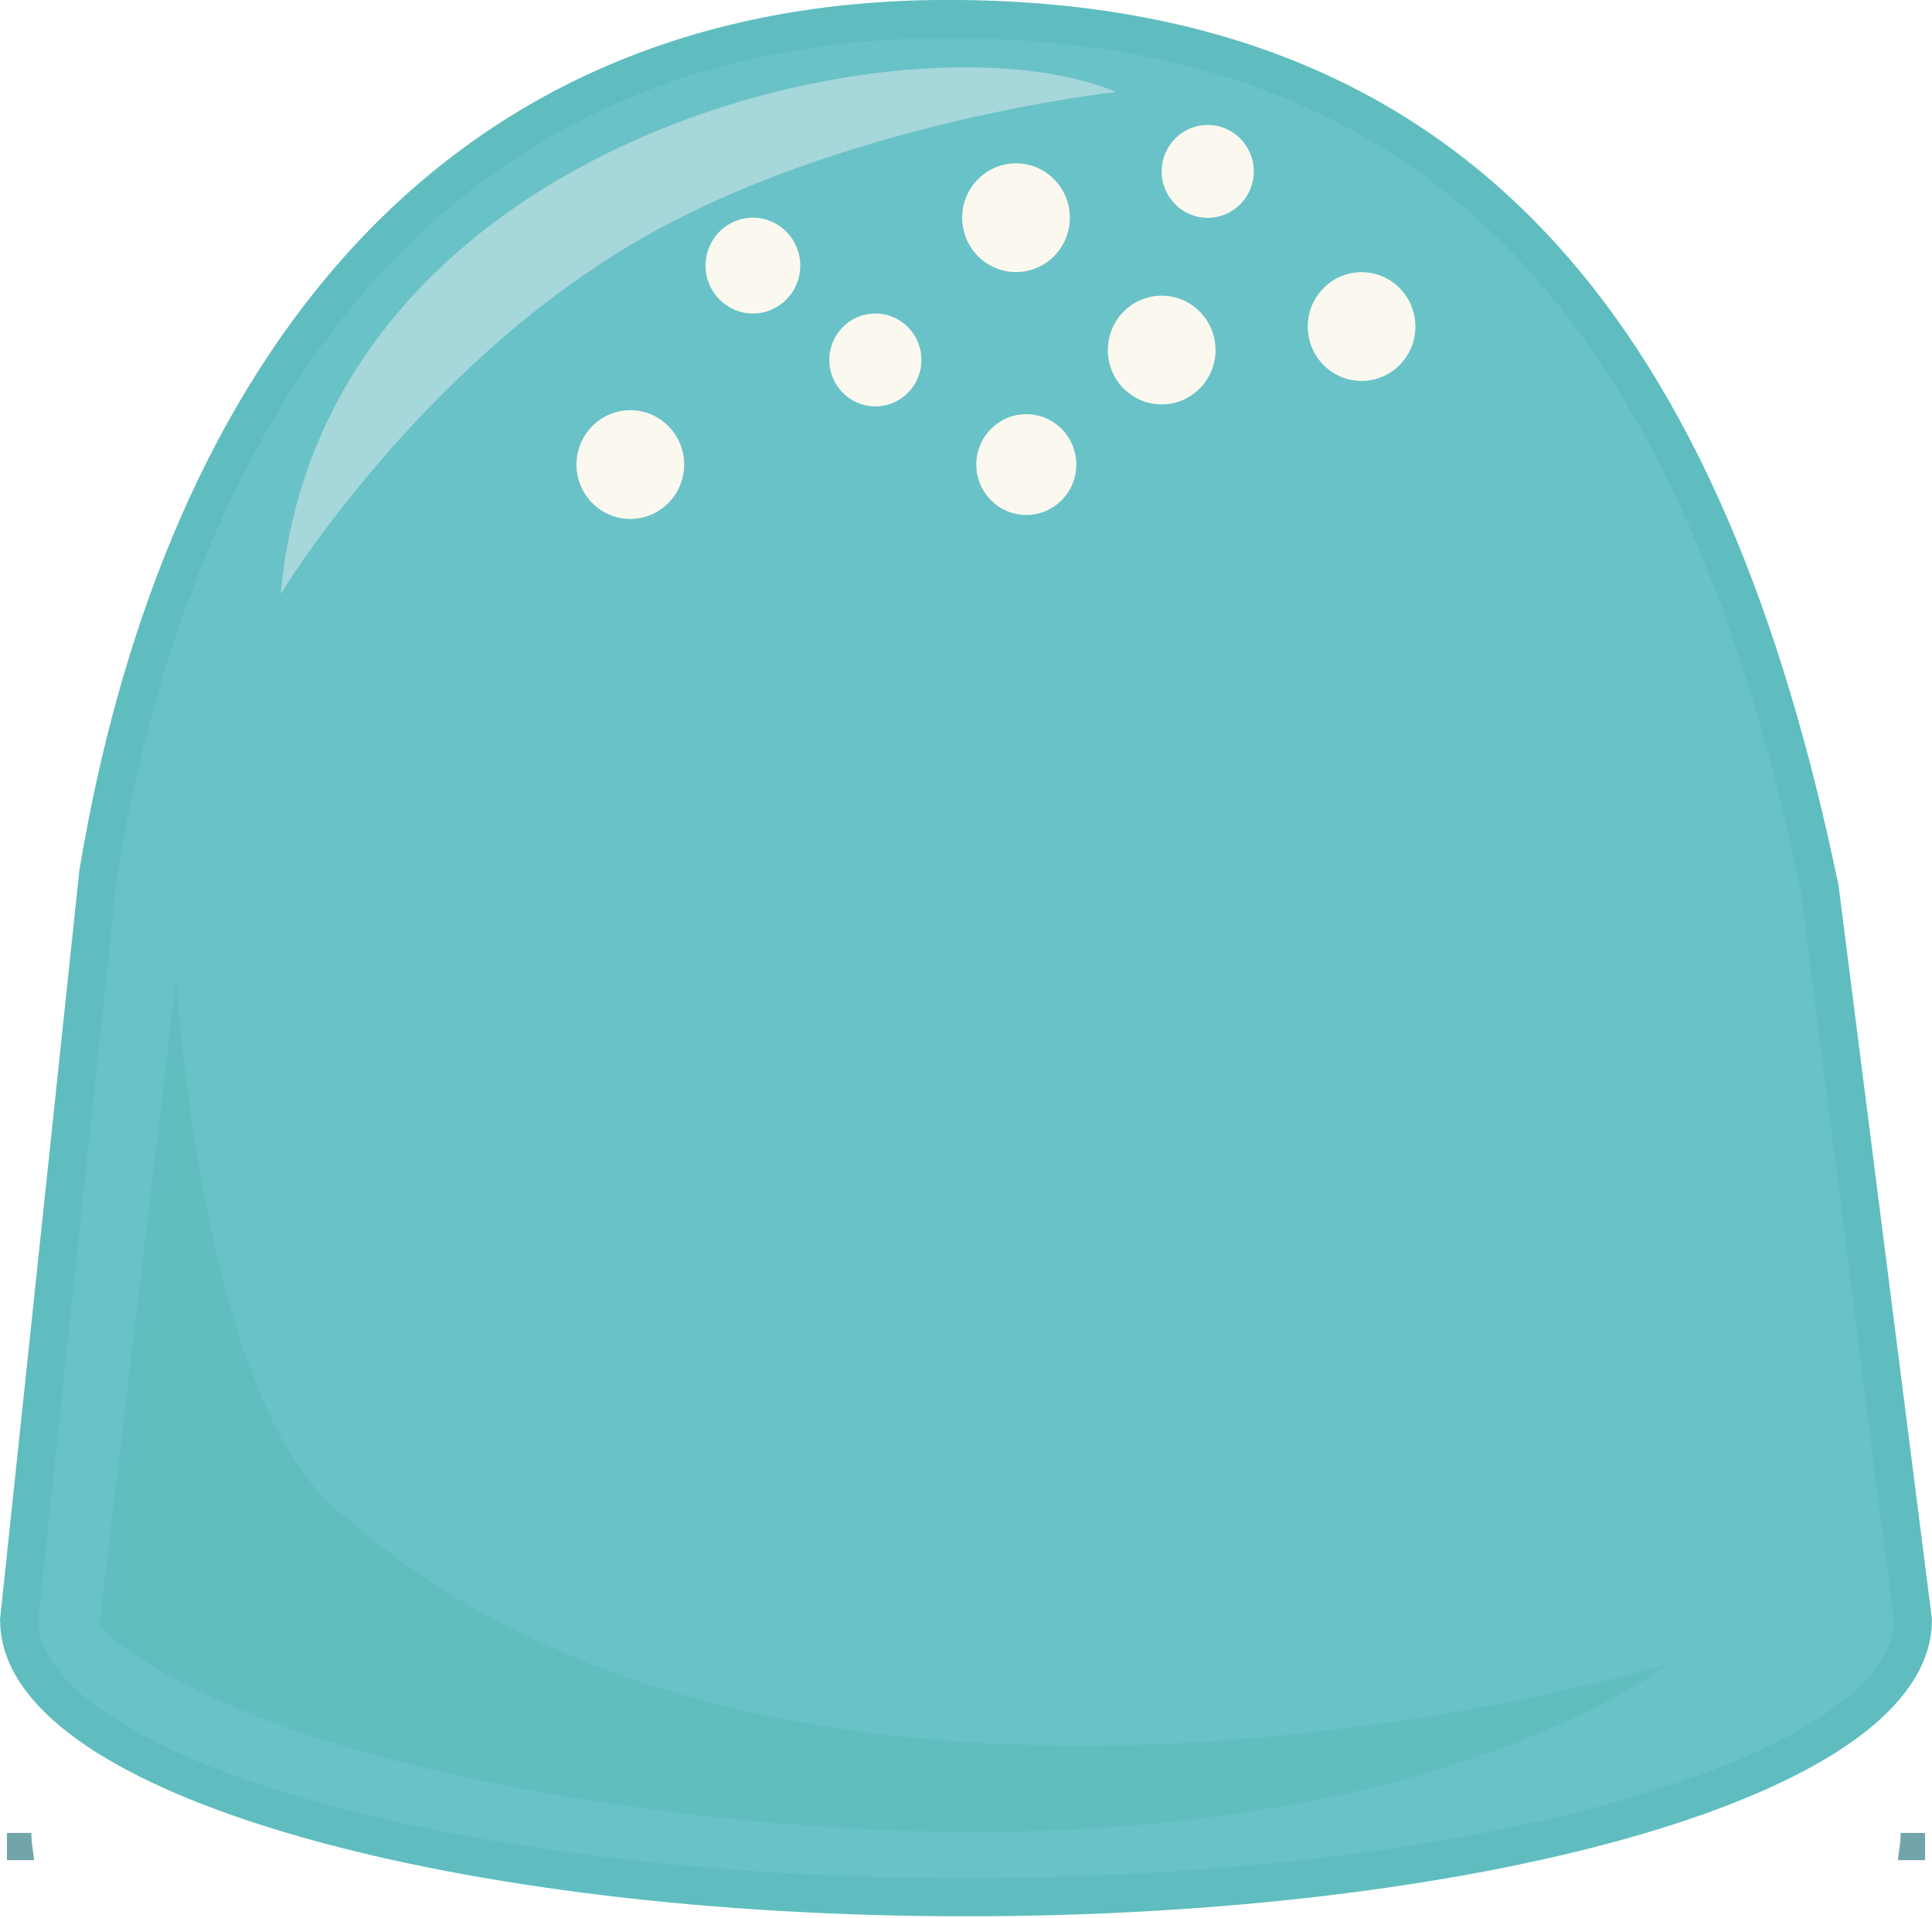
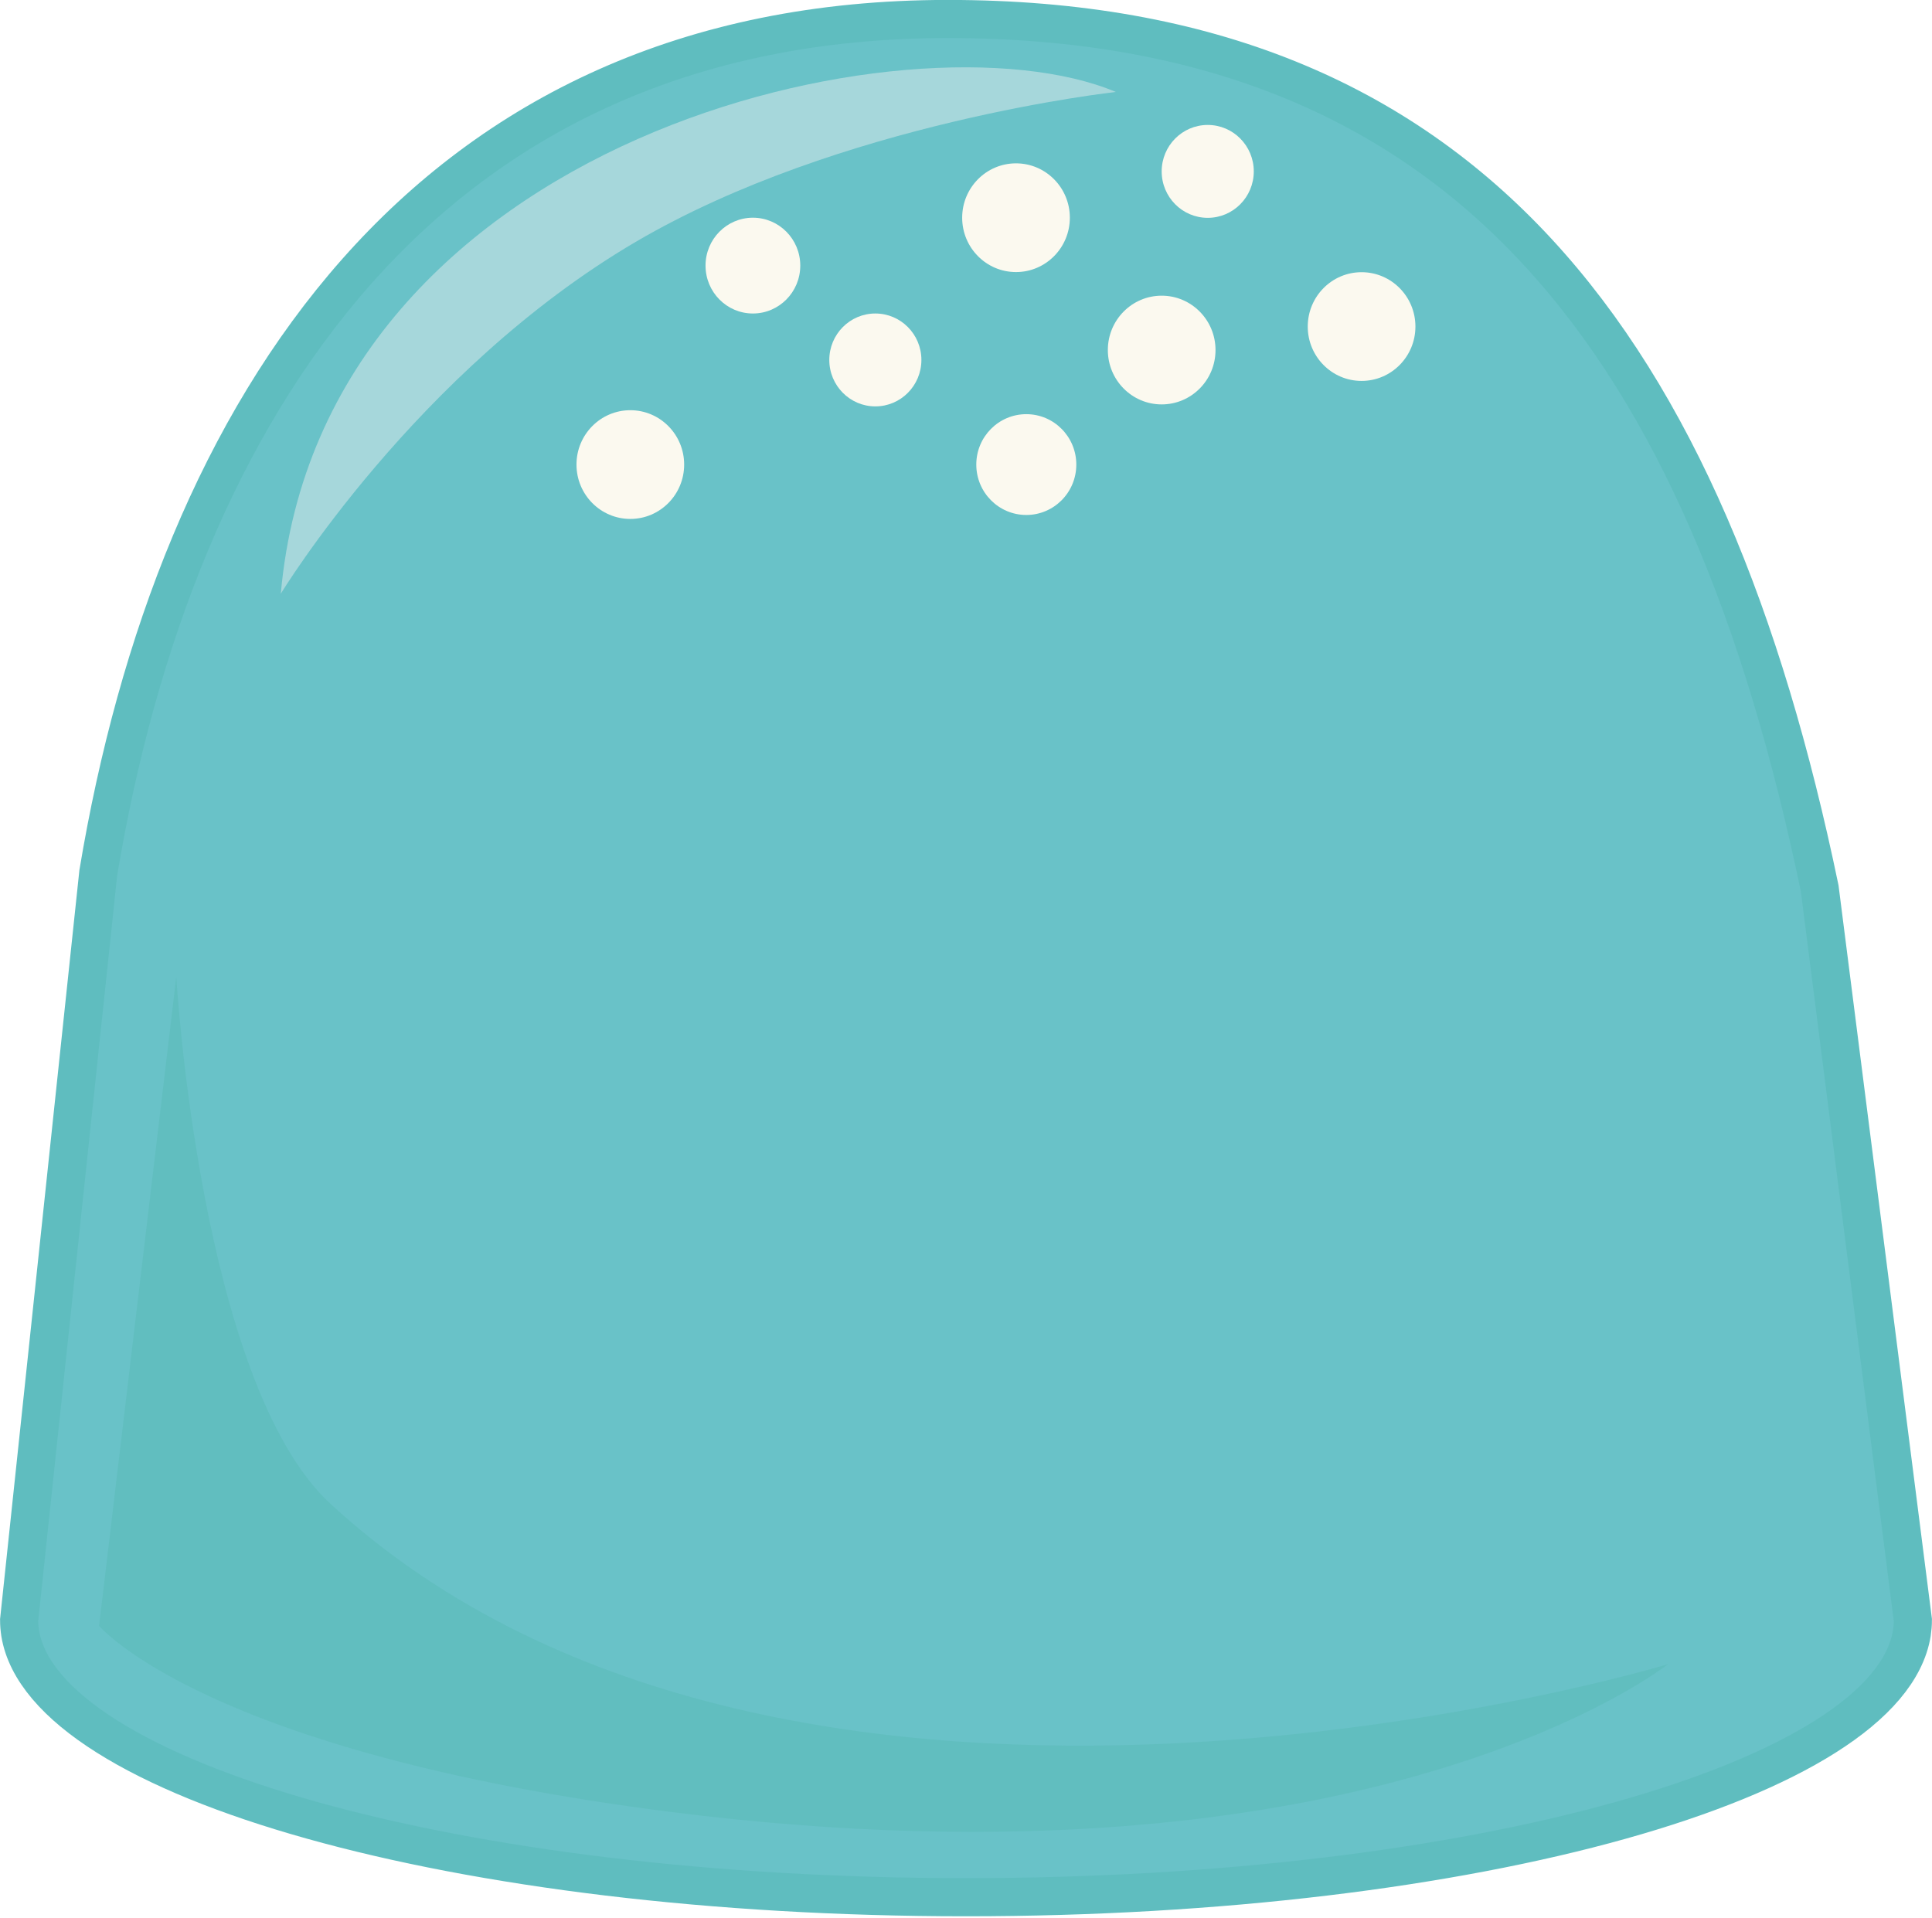
- <svg xmlns="http://www.w3.org/2000/svg" id="Layer_1" data-name="Layer 1" viewBox="0 0 146.42 145.32">
-   <defs>
-     <style>.cls-1,.cls-3{fill:#fbf9ef;}.cls-1{stroke:#72a4a9;stroke-width:1.85px;}.cls-1,.cls-2{stroke-miterlimit:10;}.cls-2{fill:#69c2c8;stroke:#5fbdbf;stroke-width:2.89px;}.cls-4{fill:#a6d7db;}.cls-5{fill:#61bebf;}</style>
-   </defs>
-   <path class="cls-1" d="M3.32,142.78H3.24v-1.14A8.74,8.74,0,0,0,3.32,142.78Z" transform="translate(-1.79 -2.72)" />
-   <path class="cls-1" d="M146.76,141.64v1.14h-.08A8.74,8.74,0,0,0,146.76,141.64Z" transform="translate(-1.79 -2.72)" />
-   <path class="cls-2" d="M146.76,125.51a7.26,7.26,0,0,1-.08,1c-1.83,11.16-33.21,20-71.68,20s-69.85-8.89-71.68-20a7.26,7.26,0,0,1-.08-1l6-56.65c5.87-35.23,24.88-64.7,64.38-64.7s57.58,25,66.08,65.9Z" transform="translate(-1.79 -2.72)" />
-   <ellipse class="cls-3" cx="77.78" cy="35.21" rx="3.79" ry="3.82" />
-   <ellipse class="cls-3" cx="66.34" cy="27.28" rx="3.49" ry="3.52" />
-   <ellipse class="cls-3" cx="77" cy="16.5" rx="4.08" ry="4.12" />
-   <ellipse class="cls-3" cx="88.04" cy="26.53" rx="4.08" ry="4.12" />
-   <ellipse class="cls-3" cx="91.53" cy="12.99" rx="3.49" ry="3.52" />
-   <ellipse class="cls-3" cx="103.19" cy="24.75" rx="4.08" ry="4.12" />
-   <path class="cls-4" d="M23.07,47.72C26.16,13,71,3.22,86.36,9.69c0,0-20.9,2.28-36.39,11.36C33.32,30.82,23.07,47.72,23.07,47.72Z" transform="translate(-1.79 -2.72)" />
-   <path class="cls-5" d="M15.15,76.75,9.3,125.94s8,9.62,43.34,14.11c53.07,6.72,75.56-11.2,75.56-11.2S61.81,148.92,26.83,116.69C16.94,107.57,15.15,76.75,15.15,76.75Z" transform="translate(-1.79 -2.72)" />
-   <ellipse class="cls-3" cx="57.06" cy="20.13" rx="3.59" ry="3.63" />
-   <ellipse class="cls-3" cx="47.77" cy="35.21" rx="4.08" ry="4.12" />
+ <svg xmlns="http://www.w3.org/2000/svg" version="1.1" id="Layer_1" x="0px" y="0px" viewBox="0 0 146.42 145.32" style="enable-background:new 0 0 146.42 145.32;" xml:space="preserve">
+   <style type="text/css">
+ 	.st0{fill:#69C2C8;stroke:#5FBDBF;stroke-width:2.89;stroke-miterlimit:10;}
+ 	.st1{fill:#FBF9EF;}
+ 	.st2{fill:#A6D7DB;}
+ 	.st3{fill:#61BEBF;}
+ </style>
+   <path class="st0" d="M144.97,122.79c0,0.33-0.03,0.67-0.08,1c-1.83,11.16-33.21,20-71.68,20s-69.85-8.89-71.68-20  c-0.05-0.33-0.08-0.67-0.08-1l6-56.65c5.87-35.23,24.88-64.7,64.38-64.7s57.58,25,66.08,65.9L144.97,122.79z" />
+   <ellipse class="st1" cx="77.78" cy="35.21" rx="3.79" ry="3.82" />
+   <ellipse class="st1" cx="66.34" cy="27.28" rx="3.49" ry="3.52" />
+   <ellipse class="st1" cx="77" cy="16.5" rx="4.08" ry="4.12" />
+   <ellipse class="st1" cx="88.04" cy="26.53" rx="4.08" ry="4.12" />
+   <ellipse class="st1" cx="91.53" cy="12.99" rx="3.49" ry="3.52" />
+   <ellipse class="st1" cx="103.19" cy="24.75" rx="4.08" ry="4.12" />
+   <path class="st2" d="M21.28,45C24.37,10.28,69.21,0.5,84.57,6.97c0,0-20.9,2.28-36.39,11.36C31.53,28.1,21.28,45,21.28,45z" />
+   <path class="st3" d="M13.36,74.03l-5.85,49.19c0,0,8,9.62,43.34,14.11c53.07,6.72,75.56-11.2,75.56-11.2S60.02,146.2,25.04,113.97  C15.15,104.85,13.36,74.03,13.36,74.03z" />
+   <ellipse class="st1" cx="57.06" cy="20.13" rx="3.59" ry="3.63" />
+   <ellipse class="st1" cx="47.77" cy="35.21" rx="4.08" ry="4.12" />
</svg>
